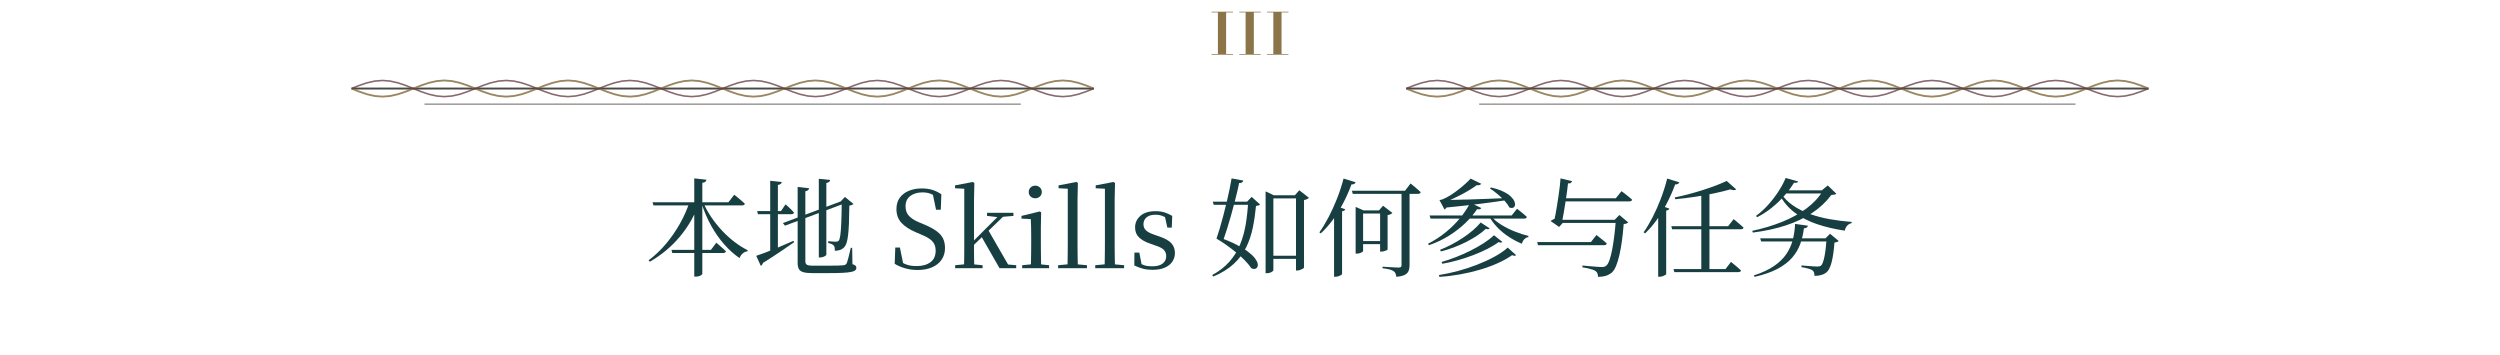
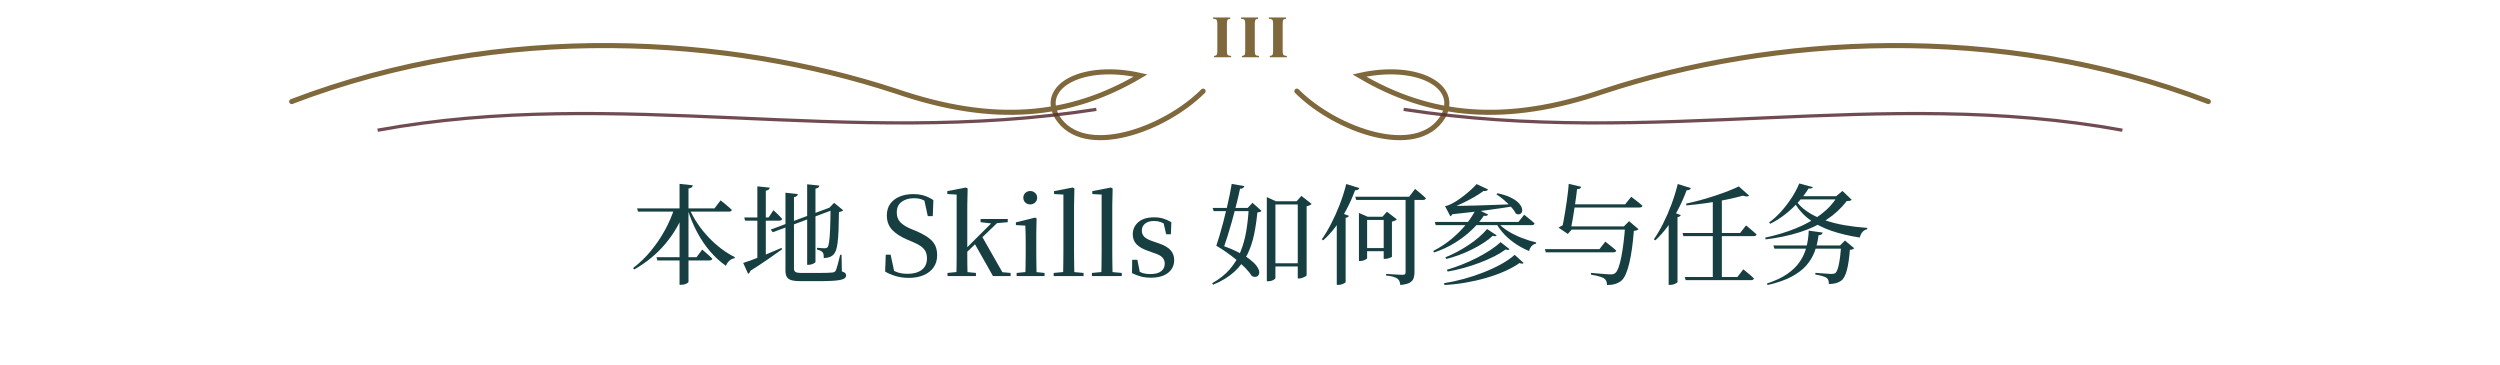
- <svg xmlns="http://www.w3.org/2000/svg" viewBox="0 0 960 136" role="img" aria-labelledby="title">
-   <path d="M42.818 0V24.659H262.753V1475.341H42.818V1500H789.052V1475.341H549.113V24.659H789.052V0Z" fill="#8A7448" transform="translate(464.788 21.000) scale(0.011 -0.011)" />
-   <path d="M42.818 0V24.659H262.753V1475.341H42.818V1500H789.052V1475.341H549.113V24.659H789.052V0Z" fill="#8A7448" transform="translate(475.430 21.000) scale(0.011 -0.011)" />
-   <path d="M42.818 0V24.659H262.753V1475.341H42.818V1500H789.052V1475.341H549.113V24.659H789.052V0Z" fill="#8A7448" transform="translate(486.070 21.000) scale(0.011 -0.011)" />
-   <path d="M135 34 H420" fill="none" stroke="#4A4946" stroke-width="0.75" />
-   <path d="M135.00 34.00 L137.97 35.19 L140.94 36.19 L143.91 36.86 L146.88 37.10 L149.84 36.86 L152.81 36.19 L155.78 35.19 L158.75 34.00 L161.72 32.81 L164.69 31.81 L167.66 31.14 L170.62 30.90 L173.59 31.14 L176.56 31.81 L179.53 32.81 L182.50 34.00 L185.47 35.19 L188.44 36.19 L191.41 36.86 L194.38 37.10 L197.34 36.86 L200.31 36.19 L203.28 35.19 L206.25 34.00 L209.22 32.81 L212.19 31.81 L215.16 31.14 L218.12 30.90 L221.09 31.14 L224.06 31.81 L227.03 32.81 L230.00 34.00 L232.97 35.19 L235.94 36.19 L238.91 36.86 L241.88 37.10 L244.84 36.86 L247.81 36.19 L250.78 35.19 L253.75 34.00 L256.72 32.81 L259.69 31.81 L262.66 31.14 L265.62 30.90 L268.59 31.14 L271.56 31.81 L274.53 32.81 L277.50 34.00 L280.47 35.19 L283.44 36.19 L286.41 36.86 L289.38 37.10 L292.34 36.86 L295.31 36.19 L298.28 35.19 L301.25 34.00 L304.22 32.81 L307.19 31.81 L310.16 31.14 L313.12 30.90 L316.09 31.14 L319.06 31.81 L322.03 32.81 L325.00 34.00 L327.97 35.19 L330.94 36.19 L333.91 36.86 L336.88 37.10 L339.84 36.86 L342.81 36.19 L345.78 35.19 L348.75 34.00 L351.72 32.81 L354.69 31.81 L357.66 31.14 L360.62 30.90 L363.59 31.14 L366.56 31.81 L369.53 32.81 L372.50 34.00 L375.47 35.19 L378.44 36.19 L381.41 36.86 L384.38 37.10 L387.34 36.86 L390.31 36.19 L393.28 35.19 L396.25 34.00 L399.22 32.81 L402.19 31.81 L405.16 31.14 L408.12 30.90 L411.09 31.14 L414.06 31.81 L417.03 32.81 L420.00 34.00" fill="none" stroke="#8A7448" stroke-opacity="0.86" stroke-width="0.72" />
-   <path d="M135.00 34.00 L137.97 32.81 L140.94 31.81 L143.91 31.14 L146.88 30.90 L149.84 31.14 L152.81 31.81 L155.78 32.81 L158.75 34.00 L161.72 35.19 L164.69 36.19 L167.66 36.86 L170.62 37.10 L173.59 36.86 L176.56 36.19 L179.53 35.19 L182.50 34.00 L185.47 32.81 L188.44 31.81 L191.41 31.14 L194.38 30.90 L197.34 31.14 L200.31 31.81 L203.28 32.81 L206.25 34.00 L209.22 35.19 L212.19 36.19 L215.16 36.86 L218.12 37.10 L221.09 36.86 L224.06 36.19 L227.03 35.19 L230.00 34.00 L232.97 32.81 L235.94 31.81 L238.91 31.14 L241.88 30.90 L244.84 31.14 L247.81 31.81 L250.78 32.81 L253.75 34.00 L256.72 35.19 L259.69 36.19 L262.66 36.86 L265.62 37.10 L268.59 36.86 L271.56 36.19 L274.53 35.19 L277.50 34.00 L280.47 32.81 L283.44 31.81 L286.41 31.14 L289.38 30.90 L292.34 31.14 L295.31 31.81 L298.28 32.81 L301.25 34.00 L304.22 35.19 L307.19 36.19 L310.16 36.86 L313.12 37.10 L316.09 36.86 L319.06 36.19 L322.03 35.19 L325.00 34.00 L327.97 32.81 L330.94 31.81 L333.91 31.14 L336.88 30.90 L339.84 31.14 L342.81 31.81 L345.78 32.81 L348.75 34.00 L351.72 35.19 L354.69 36.19 L357.66 36.86 L360.62 37.10 L363.59 36.86 L366.56 36.19 L369.53 35.19 L372.50 34.00 L375.47 32.81 L378.44 31.81 L381.41 31.14 L384.38 30.90 L387.34 31.14 L390.31 31.81 L393.28 32.81 L396.25 34.00 L399.22 35.19 L402.19 36.19 L405.16 36.86 L408.12 37.10 L411.09 36.86 L414.06 36.19 L417.03 35.19 L420.00 34.00" fill="none" stroke="#5A3037" stroke-opacity="0.72" stroke-width="0.62" />
-   <path d="M163 40 H392" fill="none" stroke="#4A4946" stroke-opacity="0.58" stroke-width="0.55" />
-   <path d="M540 34 H825" fill="none" stroke="#4A4946" stroke-width="0.75" />
-   <path d="M540.00 34.00 L542.97 35.19 L545.94 36.19 L548.91 36.86 L551.88 37.10 L554.84 36.86 L557.81 36.19 L560.78 35.19 L563.75 34.00 L566.72 32.81 L569.69 31.81 L572.66 31.14 L575.62 30.90 L578.59 31.14 L581.56 31.81 L584.53 32.81 L587.50 34.00 L590.47 35.19 L593.44 36.19 L596.41 36.86 L599.38 37.10 L602.34 36.86 L605.31 36.19 L608.28 35.19 L611.25 34.00 L614.22 32.81 L617.19 31.81 L620.16 31.14 L623.12 30.90 L626.09 31.14 L629.06 31.81 L632.03 32.81 L635.00 34.00 L637.97 35.19 L640.94 36.19 L643.91 36.86 L646.88 37.10 L649.84 36.86 L652.81 36.19 L655.78 35.19 L658.75 34.00 L661.72 32.81 L664.69 31.81 L667.66 31.14 L670.62 30.90 L673.59 31.14 L676.56 31.81 L679.53 32.81 L682.50 34.00 L685.47 35.19 L688.44 36.19 L691.41 36.86 L694.38 37.10 L697.34 36.86 L700.31 36.19 L703.28 35.19 L706.25 34.00 L709.22 32.81 L712.19 31.81 L715.16 31.14 L718.12 30.90 L721.09 31.14 L724.06 31.81 L727.03 32.81 L730.00 34.00 L732.97 35.19 L735.94 36.19 L738.91 36.86 L741.88 37.10 L744.84 36.86 L747.81 36.19 L750.78 35.19 L753.75 34.00 L756.72 32.81 L759.69 31.81 L762.66 31.14 L765.62 30.90 L768.59 31.14 L771.56 31.81 L774.53 32.81 L777.50 34.00 L780.47 35.19 L783.44 36.19 L786.41 36.86 L789.38 37.10 L792.34 36.86 L795.31 36.19 L798.28 35.19 L801.25 34.00 L804.22 32.81 L807.19 31.81 L810.16 31.14 L813.12 30.90 L816.09 31.14 L819.06 31.81 L822.03 32.81 L825.00 34.00" fill="none" stroke="#8A7448" stroke-opacity="0.86" stroke-width="0.72" />
-   <path d="M540.00 34.00 L542.97 32.81 L545.94 31.81 L548.91 31.14 L551.88 30.90 L554.84 31.14 L557.81 31.81 L560.78 32.81 L563.75 34.00 L566.72 35.19 L569.69 36.19 L572.66 36.86 L575.62 37.10 L578.59 36.86 L581.56 36.19 L584.53 35.19 L587.50 34.00 L590.47 32.81 L593.44 31.81 L596.41 31.14 L599.38 30.90 L602.34 31.14 L605.31 31.81 L608.28 32.81 L611.25 34.00 L614.22 35.19 L617.19 36.19 L620.16 36.86 L623.12 37.10 L626.09 36.86 L629.06 36.19 L632.03 35.19 L635.00 34.00 L637.97 32.81 L640.94 31.81 L643.91 31.14 L646.88 30.90 L649.84 31.14 L652.81 31.81 L655.78 32.81 L658.75 34.00 L661.72 35.19 L664.69 36.19 L667.66 36.86 L670.62 37.10 L673.59 36.86 L676.56 36.19 L679.53 35.19 L682.50 34.00 L685.47 32.81 L688.44 31.81 L691.41 31.14 L694.38 30.90 L697.34 31.14 L700.31 31.81 L703.28 32.81 L706.25 34.00 L709.22 35.19 L712.19 36.19 L715.16 36.86 L718.12 37.10 L721.09 36.86 L724.06 36.19 L727.03 35.19 L730.00 34.00 L732.97 32.81 L735.94 31.81 L738.91 31.14 L741.88 30.90 L744.84 31.14 L747.81 31.81 L750.78 32.81 L753.75 34.00 L756.72 35.19 L759.69 36.19 L762.66 36.86 L765.62 37.10 L768.59 36.86 L771.56 36.19 L774.53 35.19 L777.50 34.00 L780.47 32.81 L783.44 31.81 L786.41 31.14 L789.38 30.90 L792.34 31.14 L795.31 31.81 L798.28 32.81 L801.25 34.00 L804.22 35.19 L807.19 36.19 L810.16 36.86 L813.12 37.10 L816.09 36.86 L819.06 36.19 L822.03 35.19 L825.00 34.00" fill="none" stroke="#5A3037" stroke-opacity="0.72" stroke-width="0.62" />
-   <path d="M568 40 H797" fill="none" stroke="#4A4946" stroke-opacity="0.58" stroke-width="0.55" />
-   <path d="M543.2 617.8Q575 544.1 621.1 476.35Q667.2 408.6 722.75 349.75Q778.3 290.9 839 244.9Q899.7 198.9 960.7 168.699L958.4 158.4Q934.3 155.7 914.3 138.85Q894.3 122 884.3 94.9Q808.3 147 740.5 223.75Q672.7 300.5 618.25 398.5Q563.8 496.5 527.6 610.3ZM502.1 601.8Q442.2 436.1 325.9 296.5Q209.6 156.9 44.3 61L32.5 73.9Q122.5 141.5 196.6 230.15Q270.7 318.8 326.55 418.45Q382.401 518.1 414.901 617.8H502.1ZM574.4 828.9Q572.7 818 564.75 810.55Q556.8 803.1 535.7 799.8V-52.7Q535.7 -57.3 526.95 -63.65Q518.2 -70 504.35 -74.35Q490.5 -78.7 474.9 -78.7H460.2V841.6ZM666.9 239Q666.9 239 675.9 231.5Q684.9 224 699 211.6Q713.1 199.2 728.7 185.3Q744.3 171.4 756.8 158.6Q752.8 142.6 730.9 142.6H254.6L246.6 172H616.401ZM834.6 688.3Q834.6 688.3 844.9 680.15Q855.2 672 870.55 659.45Q885.9 646.9 902.9 632.2Q919.9 617.5 934 604.4Q930 588.4 907.8 588.4H78L69.3 617.8H780.101Z" fill="#173F42" transform="translate(247.728 103.000) scale(0.041 -0.041)" />
-   <path d="M616.9 837.7 722.9 826.6Q721.9 816.6 714.05 809.1Q706.2 801.6 687.6 798.6V126.3Q687.6 122.4 678.8 116.4Q670 110.4 656.9 105.7Q643.8 101 629.7 101H616.9ZM418.7 761.4 526.2 749Q525.2 739 516.85 731.5Q508.5 724 490.9 721V65.4Q490.9 42.699 504.55 33.299Q518.2 23.899 563.4 23.899H709.6Q759.9 23.899 795.2 24.899Q830.5 25.899 846.5 27.599Q867.6 30.299 876.3 42.599Q883.1 56.899 893.85 97.2Q904.6 137.5 916.6 191.4H929.4L932 38.199Q953.5 31.1 961.1 23.55Q968.7 16 968.7 4.7Q968.7 -9.8 957.8 -19.45Q946.9 -29.1 918.9 -34.85Q890.9 -40.6 839.4 -43.15Q787.9 -45.7 706.4 -45.7H557.2Q504.9 -45.7 474.7 -37.8Q444.5 -29.9 431.6 -9.45Q418.7 11 418.7 48.8ZM39.4 535.5H262.8L305.6 598.5Q305.6 598.5 313.85 591Q322.1 583.5 334.65 572.1Q347.2 560.7 360.6 547.3Q374 533.9 384.3 522.1Q381 506.1 359 506.1H47.4ZM161.7 819.1 270 807.6Q268.3 797.6 260.45 790.1Q252.6 782.6 233.7 780V158.1L161.7 135.1ZM30.8 116.1Q60.6 125.5 115.6 146.4Q170.6 167.3 239.7 196.3Q308.8 225.3 379.9 256.6L385.7 243.7Q334.9 208.7 261.9 158.75Q188.9 108.8 93.6 49.7Q89.4 30.9 73.6 22.2ZM813.4 622.5 839.4 631.5 850.1 604.1 300.1 398.6 280.7 423ZM831.7 625.5H821.4L861.7 667.4L941.3 602.6Q936.3 596.6 926.8 592.65Q917.3 588.7 903 586.7Q902 488.1 899.15 419.05Q896.3 350 890.65 305.2Q885 260.4 875.9 234.35Q866.8 208.3 853.7 195Q837.3 178.4 814.75 170.95Q792.2 163.5 767.4 163.5Q767.4 179.4 765.55 192.45Q763.7 205.5 756 213.599Q749 221.299 735.45 226.999Q721.9 232.699 704.7 236.199V253.099Q721.1 252.099 742.6 250.199Q764.1 248.299 775.8 248.299Q794.3 248.299 803 257.699Q812.4 267.799 818.15 307.399Q823.9 347 827.3 424.85Q830.7 502.7 831.7 625.5Z" fill="#173F42" transform="translate(289.128 103.000) scale(0.041 -0.041)" />
-   <path d="M266.5 -16.5Q204.8 -16.5 147.6 0.4Q90.4 17.3 53.1 41.4L58.7 193.8H102L136.4 24.7L88.1 47.4L81.8 80.4Q130.4 45 168.6 32.6Q206.8 20.2 259.3 20.2Q339.6 20.2 388.2 56.5Q436.8 92.8 436.8 163.4Q436.8 199.5 423.85 225.95Q410.9 252.4 380.4 274.2Q349.9 296 296.6 317.5L253.5 335.7Q163.3 374 116.4 425.1Q69.5 476.2 69.5 554.3Q69.5 618.1 101.2 660.9Q132.9 703.7 186.7 725.55Q240.5 747.4 306.8 747.4Q364.4 747.4 408.35 733.1Q452.3 718.8 490.2 692.5L485 548.1H440.3L406.8 710L456.9 686.7L460.6 653.2Q421.5 684.7 389.2 697.5Q356.9 710.3 313.8 710.3Q244.6 710.3 199.699 677.05Q154.799 643.8 154.799 579.4Q154.799 523.2 187.699 489.4Q220.6 455.6 278.5 430.9L324.9 411.8Q400.6 380.2 444.2 348.3Q487.8 316.4 506.049 278.55Q524.299 240.7 524.299 188.6Q524.299 126.1 492.549 79.8Q460.8 33.5 402.95 8.5Q345.1 -16.5 266.5 -16.5Z" fill="#173F42" transform="translate(341.383 103.000) scale(0.041 -0.041)" />
-   <path d="M39.9 0V28.2L148.8 38.9H186.8L296.7 28.2V0ZM122 0Q123 19.8 123.5 48.25Q124 76.7 124.5 108.9Q125 141.1 125 172.5Q125 203.9 125 229.6V744.4L38.7 749V776L204.599 807.8L219.599 798.8L216.299 642.7V232.7Q216.299 206.1 216.299 173.9Q216.299 141.7 216.799 109.2Q217.299 76.7 217.949 48.25Q218.599 19.8 219.599 0ZM170.8 175.6V218.9H175L324.5 369L475.299 519.4H526.399ZM455.5 0 283.9 299.6 347.899 360.3 535.299 34.9 611.499 28.2V0ZM338.3 490.1V519.4H585.699V490.1L468.999 480.2L449.799 477.2Z" fill="#173F42" transform="translate(365.153 103.000) scale(0.041 -0.041)" />
-   <path d="M42.6 0V28.2L151.8 38.9H188.5L294.7 28.2V0ZM123.4 0Q124.4 24.6 125.25 65.7Q126.1 106.8 126.6 151.4Q127.1 196 127.1 229.6V292.1Q127.1 342.8 126.25 382.95Q125.4 423.1 123.4 460.2L36.1 464.7V490.1L207.999 531.9L220.299 523.6L217.699 381.5V229.6Q217.699 196 218.199 151.4Q218.699 106.8 219.349 65.7Q219.999 24.6 220.999 0ZM164.9 655Q139.7 655 121.9 671.35Q104.1 687.7 104.1 714.2Q104.1 740.1 121.9 756.8Q139.7 773.5 164.9 773.5Q189.7 773.5 208.05 756.8Q226.4 740.1 226.4 714.2Q226.4 687.7 208.05 671.35Q189.7 655 164.9 655Z" fill="#173F42" transform="translate(390.768 103.000) scale(0.041 -0.041)" />
-   <path d="M34.4 0V28.2L150.4 38.9H187.4L304.8 28.2V0ZM122 0Q123 32.1 123.5 71.55Q124 111 124.5 152.35Q125 193.7 125 229.6V744.4L38.7 749V776L204.599 807.8L219.599 798.8L216.299 642.7V229.6Q216.299 193.7 216.799 152.35Q217.299 111 217.949 71.55Q218.599 32.1 219.599 0Z" fill="#173F42" transform="translate(404.903 103.000) scale(0.041 -0.041)" />
-   <path d="M34.4 0V28.2L150.4 38.9H187.4L304.8 28.2V0ZM122 0Q123 32.1 123.5 71.55Q124 111 124.5 152.35Q125 193.7 125 229.6V744.4L38.7 749V776L204.599 807.8L219.599 798.8L216.299 642.7V229.6Q216.299 193.7 216.799 152.35Q217.299 111 217.949 71.55Q218.599 32.1 219.599 0Z" fill="#173F42" transform="translate(419.161 103.000) scale(0.041 -0.041)" />
-   <path d="M223.3 -14.9Q173.7 -14.9 133.75 -4.5Q93.8 5.9 52.6 26L53.6 146.6H99.4L124.3 18.5L85.7 21.3V57.3Q114.8 38.1 145.5 27.95Q176.2 17.8 219.4 17.8Q284.8 17.8 318.1 43.9Q351.4 70 351.4 112.4Q351.4 148.6 329.1 171.95Q306.8 195.3 245.4 214.4L193 233.4Q131.6 254.8 95.7 289.9Q59.8 325 59.8 382Q59.8 447 109.5 490.65Q159.2 534.3 251.7 534.3Q297.5 534.3 333.4 523.5Q369.3 512.7 407.7 490L403.5 380.8H361.9L335.5 500L368.8 493.2V461.1Q338.1 482.5 310.9 491.85Q283.7 501.2 252.2 501.2Q196.4 501.2 167.35 476.55Q138.3 451.9 138.3 412.5Q138.3 377.1 161.8 354.6Q185.3 332.1 240.5 313.7L291.8 295.7Q368 269.6 400.5 233Q432.999 196.4 432.999 142.8Q432.999 98.1 409.1 62.2Q385.2 26.3 338.75 5.7Q292.3 -14.9 223.3 -14.9Z" fill="#173F42" transform="translate(433.419 103.000) scale(0.041 -0.041)" />
-   <path d="M602.499 -18.8Q602.499 -23.3 594.399 -29.7Q586.3 -36.1 573.1 -41.25Q559.9 -46.4 542.9 -46.4H529.7V683.2V719.8L607.199 683.2H844.5V653.8H602.499ZM803.7 683.2 845.5 730.3 935.3 659.8Q930.3 652.8 918 647.3Q905.7 641.8 889.3 638.5V6Q889 2.1 878.75 -4.15Q868.5 -10.4 854.15 -15.85Q839.8 -21.3 825.8 -21.3H814.4V683.2ZM850.6 117V87.6H570.5V117ZM87.3 292.3Q186.6 256.6 255 221.7Q323.4 186.8 365.949 154.05Q408.499 121.3 429.699 93.5Q450.899 65.7 455.2 44.05Q459.5 22.4 451.45 9.35Q443.4 -3.7 428 -6.25Q412.6 -8.8 394.3 0.9Q372.1 36.4 334.4 74.5Q296.7 112.6 251.15 149.95Q205.6 187.3 158.45 220.2Q111.3 253.1 69.8 277.5ZM69.8 277.5Q83.8 317 100.45 373.65Q117.1 430.3 134.3 495.15Q151.5 560 166.7 624.75Q181.9 689.5 193.45 745.85Q205 802.2 211.1 841.4L321.4 821.1Q318.7 811.1 309.05 804Q299.4 796.9 271.6 797L285.1 812.3Q278.1 775.2 265.6 723.25Q253.1 671.3 237.6 611.45Q222.1 551.6 204.6 489.3Q187.1 427 168.6 368.7Q150.1 310.4 132.8 261.2ZM356.6 623.6 399.1 668.3 477.4 597.6Q472.7 590.7 464.05 588.1Q455.4 585.5 439.8 583.2Q429.9 477.7 409.9 379.8Q389.9 281.9 348 196.05Q306.1 110.2 231.6 40.85Q157.1 -28.5 39.5 -77.9L29.4 -64.1Q128.6 -9.9 191.85 62.45Q255.1 134.8 291 222.7Q326.9 310.6 343.7 411.65Q360.5 512.7 366.5 623.6ZM408.4 623.6V594.2H43.9L34.9 623.6Z" fill="#173F42" transform="translate(464.272 103.000) scale(0.041 -0.041)" />
-   <path d="M328.3 725.8H825.501L877.9 793.8Q877.9 793.8 887.5 786Q897.1 778.2 911.9 765.85Q926.7 753.5 943.0 739.5Q959.3 725.5 972.7 712.4Q968.7 696.4 946.5 696.4H336.3ZM793.101 721.6H868.3V26.499Q868.3 -0.9 859.85 -23.7Q851.4 -46.5 825.25 -61.1Q799.1 -75.7 744.101 -80.3Q742.401 -63.6 736.801 -49.7Q731.201 -35.8 719.001 -27.5Q705.001 -18.2 681.101 -11.451Q657.201 -4.701 615.201 -0.201V14.599Q615.201 14.599 634.501 13.249Q653.801 11.899 680.551 10.399Q707.301 8.899 731.751 7.549Q756.201 6.199 765.501 6.199Q781.701 6.199 787.401 12.049Q793.101 17.899 793.101 29.399ZM397.4 254.4H621.2V225.7H397.4ZM363.2 541.4V574.5L437.8 541.4H627.8V512H433.1V160.3Q433.1 157.1 424.45 151.45Q415.8 145.8 402.7 141.3Q389.6 136.8 374.5 136.8H363.2ZM592.501 541.4H581.501L620.1 585.3L707.7 518Q703 512 690.95 506.2Q678.9 500.4 662.6 497.1V174Q661.9 172.1 651.95 167.45Q642 162.8 628.55 159.3Q615.1 155.8 603.3 155.8H592.501ZM161.2 540.8 191.4 579.4 265.8 552Q263.8 545 256.8 540.35Q249.8 535.7 236.2 533.4V-55.4Q235.9 -58.3 226.45 -64.1Q217 -69.9 203.45 -74.75Q189.9 -79.6 174.9 -79.6H161.2ZM250.101 839.9 363.7 804.6Q359.7 796 350.4 790Q341.1 784 324.1 785Q290 691.8 245.1 606.9Q200.2 522 147.75 451.1Q95.3 380.2 36.6 326.4L23.5 336.2Q67 396.7 109.4 477.5Q151.8 558.3 188.6 651.3Q225.4 744.3 250.101 839.9Z" fill="#173F42" transform="translate(505.672 103.000) scale(0.041 -0.041)" />
-   <path d="M529.9 790.9Q525.9 783 511.05 778.35Q496.2 773.7 471.3 783.8L502.4 789.1Q476.8 768.5 439.45 744.8Q402.1 721.1 357.55 697.2Q313 673.3 266.9 652.15Q220.8 631 178.4 615.1L177.4 625.8H216.8Q215.2 594.9 206.85 575.35Q198.5 555.8 186 549.6L138.5 638.3Q138.5 638.3 148.8 640.25Q159.1 642.2 166 644.8Q201.3 658.6 239.6 682.65Q277.9 706.7 314.7 735.35Q351.5 764 381.6 791.45Q411.7 818.9 430.3 839.5ZM164.9 640Q205.8 639.7 270.3 640.6Q334.8 641.5 416 643.95Q497.2 646.4 589.45 650.05Q681.7 653.7 777.1 657.5L777.8 639.3Q678.7 623.6 527.75 604.4Q376.8 585.2 191.8 567.2ZM856.3 122.4Q844.3 110.4 819 122.5Q763.5 82.8 685.95 47.9Q608.4 13 517.1 -13.95Q425.8 -40.9 328.75 -58.1Q231.7 -75.3 137.9 -80.7L133.5 -63.9Q221.5 -50.3 313.45 -25.3Q405.4 -0.3 492.65 33.65Q579.9 67.6 653.8 107.95Q727.7 148.3 778.2 193.3ZM727.7 246.8Q717.4 234.1 692.4 244.9Q649.2 212.5 588.25 181.5Q527.3 150.5 456.6 123.3Q385.9 96.1 311.4 75.2Q236.9 54.3 165.6 41.8L158.5 58.6Q224.7 77.8 294.45 104.9Q364.2 132 430.35 165.25Q496.5 198.5 553.4 235.15Q610.3 271.8 649.1 308.8ZM608.6 373.4Q600.3 359.6 573.6 369.4Q539.8 337.3 492.25 305.75Q444.7 274.2 388.35 245.7Q332 217.2 271.65 194.55Q211.3 171.9 151.9 156.9L144.5 172.7Q197.8 193.8 252.4 222.35Q307 250.9 358.1 284.8Q409.2 318.7 452 355.4Q494.8 392.1 524.5 428.5ZM620.5 489.3Q656.9 445.3 715.6 408.55Q774.3 371.8 841.95 344.7Q909.6 317.599 972.1 302.599L971.1 291.599Q949.5 287.899 933.45 271.7Q917.4 255.5 910.6 229.3Q850.5 254.2 793.1 290.8Q735.7 327.4 687.65 375.6Q639.6 423.8 606.6 480.1ZM530.5 563.7Q525.8 555.7 517.3 552.75Q508.8 549.8 490.8 552.9Q449 488.8 382.35 424.4Q315.7 360 229.05 305.4Q142.4 250.8 40.5 215.7L31.7 229.5Q120.5 274.4 197.7 337.4Q274.9 400.4 333.75 472.4Q392.6 544.4 426.9 613.9ZM865.3 557.2Q865.3 557.2 874.6 549.85Q883.9 542.5 898.1 531.05Q912.3 519.6 928.15 506.35Q944 493.1 957.1 480.6Q953.8 464.6 930.9 464.6H55.1L46.4 494H814.701ZM621.1 756.5Q690.5 740.5 735.9 718.3Q781.3 696.1 806.8 671.7Q832.3 647.3 840.85 625.05Q849.4 602.8 845.1 587.2Q840.8 571.6 826.6 566.2Q812.401 560.8 792.301 570.2Q777.601 600.1 747.001 633.1Q716.401 666.1 680.35 696.1Q644.3 726.1 611.7 746.7Z" fill="#173F42" transform="translate(547.072 103.000) scale(0.041 -0.041)" />
-   <path d="M370.999 815.3Q368.299 806 358.299 799.05Q348.299 792.1 325.299 795.2L334.999 813.3Q331.699 779.1 325.049 729.45Q318.4 679.8 309.9 624.05Q301.4 568.3 292.199 515.7Q282.999 463.1 274.999 424H283.4L249.4 386.5L168.8 442.8Q179.8 450.3 195.9 458.1Q212 465.9 225.9 470.8L200.8 433.2Q207.4 460.8 215.05 501.35Q222.7 541.9 230.2 588.65Q237.7 635.4 244.55 682.35Q251.4 729.3 256.25 770.85Q261.1 812.4 262.8 841.6ZM834 721.7Q834 721.7 844.15 714Q854.3 706.3 869.65 694.5Q885 682.7 902 668.75Q919 654.8 933.4 642Q929.4 626 906.2 626H267V655.4H780.4ZM838.6 453.4V424H238.3V453.4ZM599.2 311.1Q599.2 311.1 608.85 303.4Q618.5 295.7 633.9 283.75Q649.3 271.8 665.65 258.2Q682 244.6 696.1 231.8Q692.1 215.8 669.2 215.8H51.9L43.9 245.2H547.301ZM769.501 453.4 813.9 498.7 896.8 428.9Q891.2 423.3 881.05 419.2Q870.9 415.1 854.3 413.8Q848.1 331.5 838 257.25Q827.9 183 814 122.8Q800.1 62.6 782.6 20.7Q765.1 -21.2 744 -39.8Q719.7 -60.6 687.5 -70.75Q655.3 -80.9 613.9 -80.9Q613.9 -63.6 608.75 -49.5Q603.6 -35.4 590.7 -26.4Q581.4 -19.3 561.8 -12.8Q542.2 -6.3 517.3 -0.6Q492.4 5.1 467.2 8.699L468.2 25.3Q496.5 22.6 533.45 19.4Q570.4 16.2 602 13.65Q633.6 11.1 646.6 11.1Q663.401 11.1 672.601 13.95Q681.801 16.8 691.501 24.5Q707.201 36.9 721.051 75.9Q734.901 114.9 746.051 173.1Q757.201 231.3 766.201 303.05Q775.201 374.8 780.801 453.4Z" fill="#173F42" transform="translate(588.472 103.000) scale(0.041 -0.041)" />
-   <path d="M290.3 393.7H822.6L874.5 459.9Q874.5 459.9 883.8 452.25Q893.1 444.6 907.45 432.55Q921.8 420.5 937.8 406.8Q953.8 393.1 967.2 380.3Q965.9 372.3 958.6 368.65Q951.3 365 941 365H298.3ZM311.1 -7.8H797.801L849.6 59Q849.6 59 859.05 51.35Q868.5 43.7 883.35 31.5Q898.2 19.3 914.2 5.6Q930.2 -8.1 943.6 -21.2Q941.9 -28.5 934.8 -32.5Q927.7 -36.5 916.7 -36.5H319.1ZM809.1 817.6 898.6 738.3Q891.4 731.7 877.65 731.4Q863.9 731.1 843.3 738.3Q778.3 719.8 692.35 701.5Q606.4 683.2 512.1 668.85Q417.8 654.5 327.1 646.2L323 663.2Q386.6 676 455.4 694.3Q524.2 712.6 589.95 733.7Q655.7 754.8 712.3 776.45Q768.9 798.1 809.1 817.6ZM167.5 540.8 200.9 584.2 272.1 558.1Q270.1 551.1 262.75 546.45Q255.4 541.8 242.5 539.5V-55.4Q242.2 -58.3 232.75 -64.1Q223.3 -69.9 209.75 -74.75Q196.2 -79.6 181.2 -79.6H167.5ZM251.9 839.9 365.5 804.6Q362.2 796 352.9 790Q343.6 784 326.6 785Q292.5 692.5 248.65 607.95Q204.8 523.4 153.4 451.8Q102 380.2 44.7 326.4L30.9 336.2Q73.7 396.7 115.4 477.85Q157.1 559 192.5 652Q227.9 745 251.9 839.9ZM571.3 718.1H647.8V-24.3Q647.5 -24.3 630.85 -24.3Q614.2 -24.3 584.6 -24.3H571.3Z" fill="#173F42" transform="translate(629.872 103.000) scale(0.041 -0.041)" />
-   <path d="M560 398.4Q557.6 385.7 547.9 380.1Q538.2 374.5 522.7 373.5Q513.4 295.6 488 226Q462.6 156.4 411.85 98.1Q361.1 39.8 275.85 -5.55Q190.6 -50.9 60.9 -81L53.8 -67.2Q168.9 -30.2 242.6 20.5Q316.3 71.2 358.2 133.05Q400.1 194.9 418.35 266.15Q436.6 337.4 439.8 415.1ZM724.9 279.8 767.5 323 848.5 255.3Q843.9 250 834.05 246.05Q824.2 242.1 808.9 240.8Q801 130 782.25 56.6Q763.5 -16.8 730.9 -41.4Q711.9 -56 684.2 -63.8Q656.5 -71.6 621.5 -71.6Q621.8 -55.9 617.85 -42.05Q613.9 -28.2 601.4 -18.5Q589.3 -10.2 560.05 -2.45Q530.8 5.3 499.9 9.8V26.1Q523.7 24.1 554.2 21.75Q584.7 19.4 610.6 17.55Q636.5 15.7 646.8 15.7Q672 15.7 683 25.1Q701.4 40.6 715 108.85Q728.6 177.1 735.6 279.8ZM775.5 279.8V250.4H122.2L113.2 279.8ZM690.701 729.5 746.1 775.4 826.2 698.2Q819.5 691.3 809.5 689.35Q799.5 687.4 779.5 686.1Q706.5 588.6 598.65 517.1Q490.8 445.6 351.55 400.4Q212.3 355.2 44.5 334L38.4 350.2Q188.8 382.2 318.55 434.35Q448.3 486.5 547.15 560.25Q646 634 702.9 729.5ZM308.9 700.2Q351.5 635.4 419.5 588.45Q487.5 541.5 574.5 509.75Q661.5 477.999 762 459.949Q862.5 441.899 969.8 433.899L969.1 422.299Q944.1 416.699 927.9 398.55Q911.7 380.4 905.2 351.9Q764.5 372.9 646 412.75Q527.5 452.6 438.2 519.6Q348.9 586.6 294 688.7ZM468.699 812.6Q465.699 805.3 457.699 802.0Q449.699 798.7 430.099 801.1Q393.5 740.4 339.45 679.1Q285.4 617.8 220.25 565.5Q155.1 513.2 84.7 478L73.5 489.9Q131 531.2 184.35 589.9Q237.7 648.6 281.55 715.05Q325.4 781.5 351.6 845.3ZM729.4 729.5V700.1H303.3L329 729.5Z" fill="#173F42" transform="translate(671.272 103.000) scale(0.041 -0.041)" />
+ <svg xmlns="http://www.w3.org/2000/svg" viewBox="0 0 960 140" role="img" aria-labelledby="title">
+   <path d="M63 0V23Q92 25 105.0 38.0Q118 51 118 100V565Q118 614 103.5 627.5Q89 641 48 642V665H333V642Q304 641 291.0 627.5Q278 614 278 565V100Q278 51 293.0 38.0Q308 25 348 23V0Z" fill="#80683D" transform="translate(464.738 22.000) scale(0.023 -0.023)" />
+   <path d="M63 0V23Q92 25 105.0 38.0Q118 51 118 100V565Q118 614 103.5 627.5Q89 641 48 642V665H333V642Q304 641 291.0 627.5Q278 614 278 565V100Q278 51 293.0 38.0Q308 25 348 23V0Z" fill="#80683D" transform="translate(475.446 22.000) scale(0.023 -0.023)" />
+   <path d="M63 0V23Q92 25 105.0 38.0Q118 51 118 100V565Q118 614 103.5 627.5Q89 641 48 642V665H333V642Q304 641 291.0 627.5Q278 614 278 565V100Q278 51 293.0 38.0Q308 25 348 23V0Z" fill="#80683D" transform="translate(486.154 22.000) scale(0.023 -0.023)" />
+   <path d="M112 39 C193 8 280 14 344 35 C382 48 411 45 438 29 C416 24 399 33 406 45 C416 61 447 50 462 35" fill="none" stroke="#80683D" stroke-width="1.95" stroke-linecap="round" />
+   <path d="M848 39 C767 8 680 14 616 35 C578 48 549 45 522 29 C544 24 561 33 554 45 C544 61 513 50 498 35" fill="none" stroke="#80683D" stroke-width="1.95" stroke-linecap="round" />
+   <path d="M145 50 C238 33 325 57 421 42" fill="none" stroke="#5A3037" stroke-opacity="0.86" stroke-width="1.25" />
+   <path d="M815 50 C722 33 635 57 539 42" fill="none" stroke="#5A3037" stroke-opacity="0.86" stroke-width="1.25" />
+   <path d="M545.839 618.16Q577.399 544.52 623.319 477.22Q669.239 409.919 724.699 351.699Q780.159 293.479 840.799 248.078Q901.439 202.678 962.439 172.838L960.079 162.478Q934.36 159.238 913.161 140.919Q891.961 122.6 881.362 93.281Q805.362 145.801 738.701 222.701Q672.04 299.6 619 397.9Q565.959 496.2 530.718 610.96ZM504.319 602.16Q444.839 435.32 327.879 295.6Q210.919 155.881 43.161 60.4L31.6 72.881Q121.001 140.6 194.321 229.58Q267.642 318.56 322.562 418.54Q377.483 518.52 409.083 618.16H504.319ZM577.878 829.68Q576.238 818.6 568.198 811.06Q560.158 803.52 538.638 800.16V-52.64Q538.638 -57.36 529.139 -63.98Q519.639 -70.6 504.62 -75.22Q489.6 -79.839 472.681 -79.839H456.842V842.919ZM664.082 241.998Q664.082 241.998 673.381 234.199Q682.681 226.399 697.201 213.519Q711.721 200.639 727.741 186.259Q743.76 171.88 756.56 158.72Q752.56 142.72 730.48 142.72H254.12L246.12 172H612.082ZM832.321 691.958Q832.321 691.958 842.981 683.478Q853.641 674.998 869.561 661.939Q885.48 648.879 903.08 633.639Q920.68 618.4 935.199 604.88Q931.199 588.88 908.759 588.88H77.4L68.76 618.16H775.722Z" fill="#173F42" transform="translate(241.758 106.000) scale(0.042 -0.042)" />
+   <path d="M614.082 838.839 725.479 827.32Q724.479 817.32 716.659 809.82Q708.839 802.32 690.119 799.32V129.358Q690.119 125.278 680.659 118.979Q671.199 112.679 657.08 107.739Q642.96 102.799 627.841 102.799H614.082ZM415.642 761.88 528.839 749Q527.839 739 519.519 731.5Q511.199 724 493.479 721V69.478Q493.479 46.838 507.159 37.558Q520.839 28.278 565.079 28.278H709.72Q758.281 28.278 792.741 29.278Q827.202 30.278 843.202 31.918Q864.722 34.558 873.961 46.918Q881.121 61.278 892.321 101.038Q903.521 140.798 916.12 194.278H928.68L931.4 42.638Q953.8 35.118 961.82 27.058Q969.839 18.998 969.839 7.039Q969.839 -8.361 958.759 -18.64Q947.68 -28.92 919.38 -35.12Q891.08 -41.32 839.28 -44.079Q787.48 -46.839 705.68 -46.839H558.04Q504.48 -46.839 473.441 -38.759Q442.401 -30.68 429.021 -9.54Q415.642 11.6 415.642 50.959ZM38.68 535.8H261.96L305.72 601.798Q305.72 601.798 314.12 593.998Q322.52 586.199 335.28 574.319Q348.04 562.439 361.619 548.559Q375.199 534.68 385.559 522.52Q382.199 506.52 360.199 506.52H46.68ZM158.642 820.119 272.399 808.32Q270.759 798.32 262.939 790.82Q255.119 783.32 236.039 780.6V160.319L158.642 135.52ZM29.361 119.518Q59.521 128.798 114.82 149.278Q170.12 169.759 239.34 198.159Q308.56 226.559 379.48 257.32L385.04 244.839Q335.08 209.24 262.68 158.6Q190.279 107.96 94.919 47.841Q90.479 28.681 74.32 20.041ZM809.682 622.2 835.682 631.2 846.322 603.92 299.92 400.519 280.64 424.799ZM828.042 625.2H817.682L860.441 669.079L943.159 601.521Q938.159 595.521 928.659 591.481Q919.159 587.441 904.799 585.441Q903.799 486.721 900.979 418.061Q898.159 349.4 892.479 305.14Q886.799 260.88 877.579 235.22Q868.359 209.559 854.839 196.199Q837.96 179.479 814.9 171.939Q791.84 164.4 766.081 164.4Q766.081 181.679 764.261 195.538Q762.441 209.398 754.801 217.918Q747.801 226.157 734.64 232.097Q721.48 238.037 704.04 241.837V258.317Q719.721 257.317 740.621 255.537Q761.521 253.757 773.161 253.757Q791.362 253.757 800.002 263.037Q809.282 272.957 814.882 311.778Q820.482 350.598 823.762 427.219Q827.042 503.839 828.042 625.2Z" fill="#173F42" transform="translate(284.158 106.000) scale(0.042 -0.042)" />
+   <path d="M267.999 -16.8Q206.359 -16.8 148.619 -0.02Q90.88 16.76 52.92 41.28L58.64 195.359H103.199L139.878 23.441L89.719 46.68L82.759 80.28Q131.479 45 169.619 32.72Q207.759 20.44 259.96 20.44Q339.72 20.44 387.54 56.5Q435.361 92.56 435.361 162.081Q435.361 198.001 422.621 224.241Q409.881 250.481 379.98 272.041Q350.08 293.601 297.919 314.801L254.4 333.241Q163.36 372.201 115.98 423.721Q68.6 475.241 68.6 554.36Q68.6 618.52 100.54 661.68Q132.48 704.839 186.94 726.959Q241.4 749.079 308.959 749.079Q366.679 749.079 411.318 734.719Q455.958 720.359 494.038 693.999L488.598 547.92H442.759L407.16 712.399L459.479 688.439L463.718 654.04Q424.199 685.839 392.138 698.699Q360.078 711.559 317.158 711.559Q248.318 711.559 203.838 678.459Q159.357 645.359 159.357 581.679Q159.357 525.839 191.838 492.278Q224.318 458.718 281.798 434.078L328.678 414.558Q404.318 382.839 448.038 350.759Q491.758 318.679 510.158 280.559Q528.558 242.439 528.558 189.919Q528.558 127.119 496.658 80.46Q464.758 33.8 406.338 8.5Q347.918 -16.8 267.999 -16.8Z" fill="#173F42" transform="translate(337.668 106.000) scale(0.042 -0.042)" />
+   <path d="M39.48 0V28.44L147.96 39.08H189.558L299.638 28.44V0ZM120.201 0Q121.201 19.56 121.701 48.1Q122.201 76.64 122.701 109.08Q123.201 141.52 123.201 173.1Q123.201 204.68 123.201 230.32V744.88L38.04 749.6V776.6L208.918 809.359L223.918 800.359L220.558 643.839V233.839Q220.558 207.119 220.558 174.68Q220.558 142.24 221.058 109.44Q221.558 76.64 222.238 48.1Q222.918 19.56 223.918 0ZM171.759 175.72V219.08H176.199L327.199 370.199L479.558 521.679H531.677ZM455.2 0 285.879 299.72 354.077 363.958 541.357 35.08 616.597 28.44V0ZM341.958 492.319V521.679H590.437V492.319L473.797 482.239L454.357 479.239Z" fill="#173F42" transform="translate(362.176 106.000) scale(0.042 -0.042)" />
+   <path d="M42.12 0V28.44L150.96 39.08H191.199L297.638 28.44V0ZM121.481 0Q122.481 24.72 123.301 65.94Q124.121 107.16 124.621 151.88Q125.121 196.6 125.121 230.32V294.319Q125.121 344.959 124.301 384.539Q123.481 424.119 121.481 461.04L35.32 465.839V491.119L212.198 534.479L224.558 526.119L221.838 382.4V230.32Q221.838 196.6 222.338 151.88Q222.838 107.16 223.518 65.94Q224.198 24.72 225.198 0ZM166.279 655Q140.24 655 121.78 671.92Q103.32 688.839 103.32 716.239Q103.32 742.918 121.78 760.158Q140.24 777.398 166.279 777.398Q192.039 777.398 210.958 760.158Q229.878 742.918 229.878 716.239Q229.878 688.839 210.958 671.92Q192.039 655 166.279 655Z" fill="#173F42" transform="translate(388.616 106.000) scale(0.042 -0.042)" />
+   <path d="M34.28 0V28.44L149.68 39.08H190.278L307.558 28.44V0ZM120.201 0Q121.201 32.52 121.701 72.06Q122.201 111.6 122.701 152.92Q123.201 194.24 123.201 230.32V744.88L38.04 749.6V776.6L208.918 809.359L223.918 800.359L220.558 643.839V230.32Q220.558 194.24 221.058 152.92Q221.558 111.6 222.238 72.06Q222.918 32.52 223.918 0Z" fill="#173F42" transform="translate(403.170 106.000) scale(0.042 -0.042)" />
+   <path d="M34.28 0V28.44L149.68 39.08H190.278L307.558 28.44V0ZM120.201 0Q121.201 32.52 121.701 72.06Q122.201 111.6 122.701 152.92Q123.201 194.24 123.201 230.32V744.88L38.04 749.6V776.6L208.918 809.359L223.918 800.359L220.558 643.839V230.32Q220.558 194.24 221.058 152.92Q221.558 111.6 222.238 72.06Q222.918 32.52 223.918 0Z" fill="#173F42" transform="translate(417.850 106.000) scale(0.042 -0.042)" />
+   <path d="M224.559 -15.08Q174.24 -15.08 133.6 -4.5Q92.96 6.08 51.521 26.6L53.12 148.519H100.479L126.159 18.8L86.24 21.96V57.96Q115.759 38.52 146.4 28.34Q177.04 18.16 219.88 18.16Q284.56 18.16 317.62 43.78Q350.68 69.4 350.68 111.68Q350.68 147.521 328.62 170.841Q306.56 194.161 245.28 213.081L192.4 232.081Q130.521 253.361 94.441 288.881Q58.361 324.4 58.361 382Q58.361 448.199 108.9 492.479Q159.44 536.759 253.439 536.759Q299.599 536.759 335.979 525.899Q372.358 515.039 411.238 492.399L406.798 381.759H363.879L335.8 502.998L370.359 495.239V463.319Q339.719 484.599 312.879 493.919Q286.039 503.239 254.239 503.239Q199.278 503.239 170.318 478.859Q141.358 454.479 141.358 415.199Q141.358 380.518 164.558 358.018Q187.759 335.518 243.199 317.238L295.158 299.238Q371.598 273.318 404.398 236.298Q437.198 199.278 437.198 144.959Q437.198 99.119 412.818 62.74Q388.438 26.36 341.299 5.64Q294.159 -15.08 224.559 -15.08Z" fill="#173F42" transform="translate(432.530 106.000) scale(0.042 -0.042)" />
+   <path d="M607.597 -17.96Q607.597 -22.76 598.778 -29.64Q589.958 -36.52 575.619 -42Q561.279 -47.479 543.08 -47.479H529.04V683.44V721.959L612.237 683.44H843.001V654.16H607.597ZM801.241 683.44 845.2 732.759 938.358 659.56Q933.358 652.56 921.298 647.06Q909.238 641.56 892.958 638.2V7.199Q892.598 3.119 881.598 -3.58Q870.599 -10.28 855.079 -16.12Q839.56 -21.96 824.361 -21.96H811.881V683.44ZM850.72 117V87.72H574.398V117ZM84.961 292.36Q187.32 257.32 257.399 222.54Q327.478 187.759 370.537 154.86Q413.597 121.96 434.437 93.8Q455.278 65.64 458.738 43.66Q462.199 21.68 453.039 8.421Q443.88 -4.839 427.4 -7.299Q410.921 -9.759 391.961 0.48Q369.521 36.28 331.881 74.5Q294.241 112.72 248.781 150.04Q203.321 187.36 156.141 220.14Q108.961 252.92 67.161 277.2ZM67.161 277.2Q81.161 317 97.841 373.98Q114.521 430.96 131.661 496.079Q148.801 561.199 163.942 626.099Q179.082 690.999 190.542 747.319Q202.002 803.639 207.922 842.479L323.679 822.119Q321.039 812.119 311.359 804.9Q301.679 797.68 273.519 797.6L287.319 812.96Q280.319 776.04 267.819 724Q255.319 671.96 239.819 611.84Q224.319 551.72 206.819 489.06Q189.319 426.4 170.819 367.741Q152.319 309.081 134.959 259.641ZM353.722 622.521 398.32 669.559 480.278 595.921Q475.638 588.841 466.958 586.121Q458.278 583.401 442.558 581.041Q432.479 475.841 412.179 378.061Q391.879 280.281 349.499 194.461Q307.119 108.641 232.02 39.321Q156.92 -29.999 38.6 -79.279L28.68 -65.719Q126.921 -11.279 189.721 61.341Q252.521 133.96 288.301 222.04Q324.082 310.12 340.942 411.08Q357.801 512.04 363.801 622.521ZM408.28 622.521V593.241H42.881L33.881 622.521Z" fill="#173F42" transform="translate(464.242 106.000) scale(0.042 -0.042)" />
+   <path d="M328.36 724.96H820.403L875.082 796.558Q875.082 796.558 885.101 788.399Q895.121 780.239 910.581 767.319Q926.04 754.4 943.0 739.8Q959.96 725.2 973.839 711.68Q969.839 695.68 947.4 695.68H336.36ZM788.123 721.12H869.559V30.998Q869.559 1.918 860.72 -22.141Q851.88 -46.2 824.5 -61.52Q797.121 -76.839 739.722 -81.559Q738.082 -63.12 732.362 -48.141Q726.643 -33.161 714.203 -24.202Q700.203 -14.242 676.423 -7.042Q652.643 0.157 610.043 4.957V19.517Q610.043 19.517 629.403 18.197Q648.763 16.877 675.663 15.377Q702.563 13.877 727.103 12.557Q751.643 11.237 761.002 11.237Q776.843 11.237 782.483 17.057Q788.123 22.877 788.123 34.077ZM399.679 255.479H619.641V226.839H399.679ZM361.641 542.479V577.199L441.158 542.479H624.562V513.199H436.518V162.759Q436.518 159.319 427.238 153.339Q417.959 147.359 403.839 142.559Q389.72 137.759 373.6 137.759H361.641ZM588.002 542.479H577.002L617.521 588.358L708.24 518.6Q703.6 512.6 691.64 506.74Q679.68 500.88 663.32 497.52V176.399Q662.68 174.319 652.04 169.339Q641.4 164.359 626.961 160.559Q612.521 156.759 599.762 156.759H588.002ZM159.041 539.361 190.68 579.88 269.758 550.801Q267.758 543.801 260.758 539.121Q253.758 534.441 240.038 532.081V-55.28Q239.678 -58.36 229.538 -64.52Q219.399 -70.68 204.739 -75.799Q190.08 -80.919 173.881 -80.919H159.041ZM245.722 841.279 366.039 804.12Q362.039 795.4 352.679 789.4Q343.319 783.4 326.319 784.4Q291.799 690.361 246.419 605.581Q201.04 520.801 147.9 450.32Q94.76 379.84 34.921 326.28L22.001 335.84Q65.201 396.64 107.181 477.8Q149.161 558.96 185.422 652.259Q221.682 745.559 245.722 841.279Z" fill="#173F42" transform="translate(506.642 106.000) scale(0.042 -0.042)" />
+   <path d="M533.078 791.08Q529.078 783 514.258 778.32Q499.438 773.64 474.358 783.56L505.878 788.92Q480.158 768.2 442.538 744.56Q404.918 720.92 360.159 697.14Q315.399 673.36 269.179 652.48Q222.959 631.6 180.679 616.119L179.679 626.759H220.758Q219.038 593.881 210.118 573.221Q201.199 552.562 187.799 546.122L139.4 639.559Q139.4 639.559 150.059 641.599Q160.719 643.639 167.799 646.359Q202.559 659.919 240.32 683.879Q278.08 707.839 314.34 736.519Q350.6 765.199 380.221 792.739Q409.841 820.279 427.961 840.999ZM166.279 641.199Q206.759 640.839 270.66 641.619Q334.56 642.4 415.1 644.64Q495.641 646.88 587.141 650.26Q678.642 653.64 773.322 657.2L773.962 639.36Q676.841 623.12 527.6 603.081Q378.359 583.041 194.558 563.842ZM858.159 119.282Q846.159 107.282 820.799 119.202Q764.999 79.562 686.939 44.782Q608.88 10.002 516.92 -16.738Q424.96 -43.479 327.101 -60.319Q229.241 -77.159 134.482 -81.839L130.202 -65.279Q218.801 -51.559 311.141 -26.259Q403.481 -0.96 490.881 33.38Q578.281 67.72 652.061 108.34Q725.841 148.96 776.041 193.96ZM729.439 245.361Q719.079 232.721 694.079 243.281Q650.639 211.001 589.299 180.001Q527.96 149.001 456.72 121.861Q385.48 94.721 310.381 73.941Q235.281 53.161 163.321 40.96L156.401 57.521Q222.841 76.96 292.741 104.48Q362.641 132 428.821 165.7Q495.001 199.4 551.781 236.379Q608.561 273.359 647.121 310.359ZM611.119 372.081Q602.759 358.521 576.119 368.081Q541.959 336.161 493.899 304.701Q445.839 273.241 388.92 244.741Q332 216.241 271.08 193.561Q210.161 170.881 150.281 155.881L143.001 171.441Q196.361 192.96 251.081 222.02Q305.801 251.08 357.021 285.46Q408.241 319.839 451.1 356.779Q493.96 393.719 523.6 429.999ZM620.8 489.96Q657.08 446.559 715.72 410.559Q774.36 374.558 842.04 348.238Q909.72 321.918 972.52 307.517L971.52 296.517Q948.6 292.278 931.741 274.638Q914.881 256.999 907.722 228.76Q847.202 253.84 790.521 290.56Q733.841 327.28 686.78 375.72Q639.72 424.16 607.32 481.119ZM533.199 562.441Q528.558 554.441 520.058 551.401Q511.558 548.361 493.558 551.281Q451.399 486.761 384.419 422.481Q317.439 358.201 230.159 304.081Q142.88 249.96 39.6 215.64L31.04 229.2Q120.2 274.28 197.04 337.58Q273.881 400.88 332.101 473.18Q390.321 545.479 424.082 615.279ZM862.961 560.438Q862.961 560.438 872.621 552.818Q882.281 545.199 897.021 533.359Q911.76 521.519 928.18 507.819Q944.6 494.119 958.119 481.32Q954.759 465.32 931.68 465.32H54.32L45.68 494.6H810.442ZM618.521 756.8Q689.001 741.999 734.881 720.159Q780.76 698.319 806.26 673.739Q831.76 649.159 839.921 626.459Q848.081 603.759 843.121 587.74Q838.161 571.72 823.122 566.14Q808.082 560.56 786.963 570.44Q772.323 600.52 742.203 633.52Q712.082 666.52 676.722 696.52Q641.362 726.52 609.241 747.24Z" fill="#173F42" transform="translate(549.042 106.000) scale(0.042 -0.042)" />
+   <path d="M375.198 815.96Q372.558 806.6 362.558 799.56Q352.558 792.52 329.558 795.44L339.198 813.96Q335.838 780.119 329.158 730.439Q322.478 680.759 313.978 624.86Q305.478 568.96 296.338 516.24Q287.198 463.52 279.198 424.6H287.478L252.278 385.001L167.361 442.56Q178.361 450.36 194.581 458.52Q210.801 466.68 224.881 471.759L198.761 434.04Q205.481 461.759 213.161 502.519Q220.841 543.279 228.341 590.179Q235.841 637.079 242.661 684.119Q249.481 731.159 254.301 772.619Q259.121 814.079 260.761 842.919ZM832.201 724.638Q832.201 724.638 842.681 716.699Q853.161 708.759 869.08 696.599Q885 684.439 902.6 670.099Q920.199 655.759 935.079 642.6Q931.079 626.6 907.639 626.6H267V655.88H776.682ZM838.72 453.88V424.6H240.159V453.88ZM595.242 314.518Q595.242 314.518 605.222 306.578Q615.202 298.638 631.082 286.299Q646.961 273.959 663.881 259.939Q680.801 245.919 695.32 232.759Q691.32 216.759 668.241 216.759H50.881L42.881 246.04H541.363ZM765.002 453.88 812.281 501.638 898.959 428.48Q893.239 422.76 883.059 418.54Q872.879 414.32 856.159 412.96Q849.719 329.401 839.499 255.001Q829.279 180.601 815.199 120.761Q801.119 60.921 783.32 19.441Q765.52 -22.04 744 -40.759Q719.04 -61.919 686.301 -72.099Q653.561 -82.279 610.482 -82.279Q610.482 -63.72 605.302 -48.6Q600.122 -33.481 587.042 -23.881Q577.682 -16.362 558.262 -9.562Q538.842 -2.762 514.062 3.178Q489.282 9.118 463.842 12.838L464.842 28.958Q493.202 26.318 529.942 23.178Q566.682 20.038 598.102 17.578Q629.522 15.118 642.522 15.118Q659.082 15.118 668.222 17.938Q677.362 20.758 687.002 28.398Q702.643 40.678 716.463 79.078Q730.283 117.479 741.463 175.019Q752.643 232.559 761.643 303.86Q770.643 375.16 776.362 453.88Z" fill="#173F42" transform="translate(591.442 106.000) scale(0.042 -0.042)" />
+   <path d="M291.559 393.64H818.522L872.401 463.078Q872.401 463.078 882.061 455.098Q891.721 447.119 906.64 434.559Q921.56 421.999 938.16 407.759Q954.759 393.52 968.639 380.36Q967.279 372.36 959.919 368.68Q952.559 365 942.199 365H299.559ZM312.119 -8.759H793.362L847.321 61.399Q847.321 61.399 857.161 53.419Q867.001 45.439 882.421 32.699Q897.84 19.96 914.44 5.72Q931.04 -8.52 944.919 -22.04Q943.279 -29.4 936.059 -33.4Q928.839 -37.4 917.839 -37.4H320.119ZM805.922 819.519 901.119 734.762Q893.679 728.042 879.479 727.682Q865.279 727.322 843.96 734.762Q778.96 716.562 692.92 698.801Q606.88 681.041 512.52 667.321Q418.16 653.6 327.52 645.84L323.6 662.241Q386.72 675.4 454.98 694.06Q523.241 712.72 588.541 734.24Q653.841 755.759 709.961 777.739Q766.082 799.719 805.922 819.519ZM164.801 539.361 199.881 585.04 275.518 557.32Q273.518 550.32 266.198 545.64Q258.878 540.96 245.798 538.6V-55.28Q245.438 -58.36 235.299 -64.52Q225.159 -70.68 210.5 -75.799Q195.84 -80.919 179.641 -80.919H164.801ZM247.882 841.279 368.199 804.12Q364.839 795.4 355.479 789.4Q346.119 783.4 329.119 784.4Q294.599 691.001 250.179 606.541Q205.759 522.081 153.58 450.96Q101.4 379.84 42.841 326.28L29.281 335.84Q71.841 396.64 113.181 478.12Q154.521 559.6 189.502 652.9Q224.482 746.199 247.882 841.279ZM568.362 717.32H651.158V-24.96Q650.798 -24.96 632.919 -24.96Q615.04 -24.96 582.921 -24.96H568.362Z" fill="#173F42" transform="translate(633.842 106.000) scale(0.042 -0.042)" />
+   <path d="M562.998 397.68Q560.718 385.04 551.078 379.32Q541.438 373.6 525.638 372.6Q516.278 294.521 490.699 224.801Q465.119 155.081 413.919 96.721Q362.719 38.361 276.72 -6.959Q190.72 -52.279 59.881 -82.199L52.96 -68.639Q167.881 -31.04 241.221 20.2Q314.561 71.44 356.041 133.56Q397.521 195.68 415.322 266.78Q433.122 337.88 435.962 414.92ZM722.082 279.56 767.2 324.799 851.798 254.161Q847.078 248.801 837.258 244.761Q827.438 240.721 812.078 239.361Q803.998 128.201 785.098 55.221Q766.199 -17.759 732.879 -42.479Q713.279 -57.199 685.04 -65.059Q656.8 -72.919 620.001 -72.919Q620.361 -56.08 616.321 -41.36Q612.281 -26.641 599.481 -16.401Q586.961 -7.442 557.561 0.758Q528.161 8.958 496.482 13.758V29.518Q520.642 27.518 551.442 25.198Q582.241 22.878 608.321 21.058Q634.401 19.238 644.761 19.238Q669.601 19.238 680.601 28.518Q698.881 43.718 712.301 110.919Q725.722 178.119 732.722 279.56ZM773.401 279.56V250.28H121.84L112.84 279.56ZM686.442 729.8 744.721 778.278 828.839 697.241Q822.199 690.161 812.199 688.121Q802.199 686.081 782.199 684.721Q708.599 586.921 599.879 515.721Q491.16 444.521 351.16 399.98Q211.161 355.44 43.001 335.199L37.081 351.04Q186.761 383.04 316.061 435.22Q445.362 487.4 543.882 561Q642.402 634.6 698.882 729.8ZM309.68 701.639Q352.4 637.079 420.699 590.639Q488.999 544.199 576.299 513.198Q663.599 482.198 764.099 464.837Q864.599 447.477 971.359 440.077L970.719 428.357Q943.92 422.037 926.881 402.358Q909.841 382.679 903.041 352.08Q763.001 373.08 645.1 412.9Q527.2 452.72 438.44 520.02Q349.68 587.32 295.199 690.439ZM473.437 812.72Q470.437 805.36 462.437 802.0Q454.437 798.64 434.717 800.92Q397.398 739.68 342.538 678.32Q287.679 616.96 221.599 564.9Q155.52 512.84 84.04 478L73.2 489.48Q130.4 530.84 183.421 589.78Q236.441 648.72 279.961 715.56Q323.481 782.4 349.321 846.559ZM726.881 729.8V700.52H302.76L328.4 729.8Z" fill="#173F42" transform="translate(676.242 106.000) scale(0.042 -0.042)" />
</svg>
